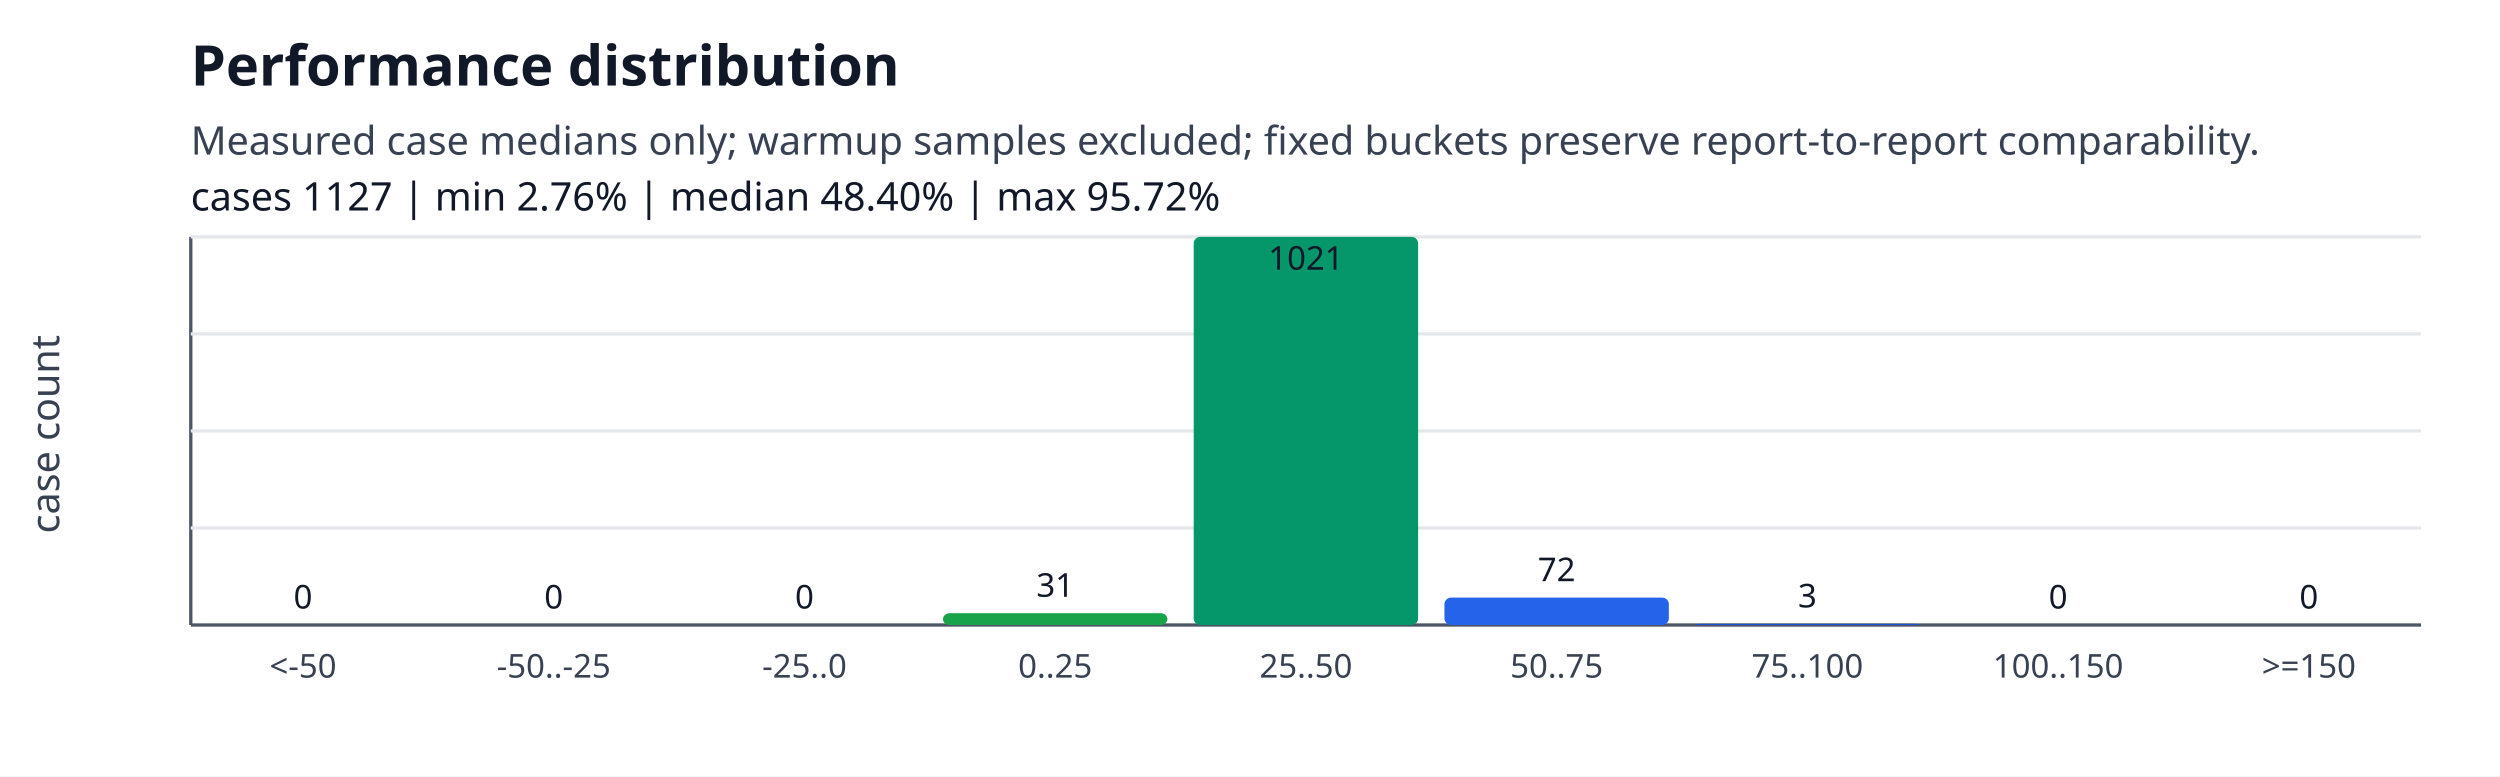
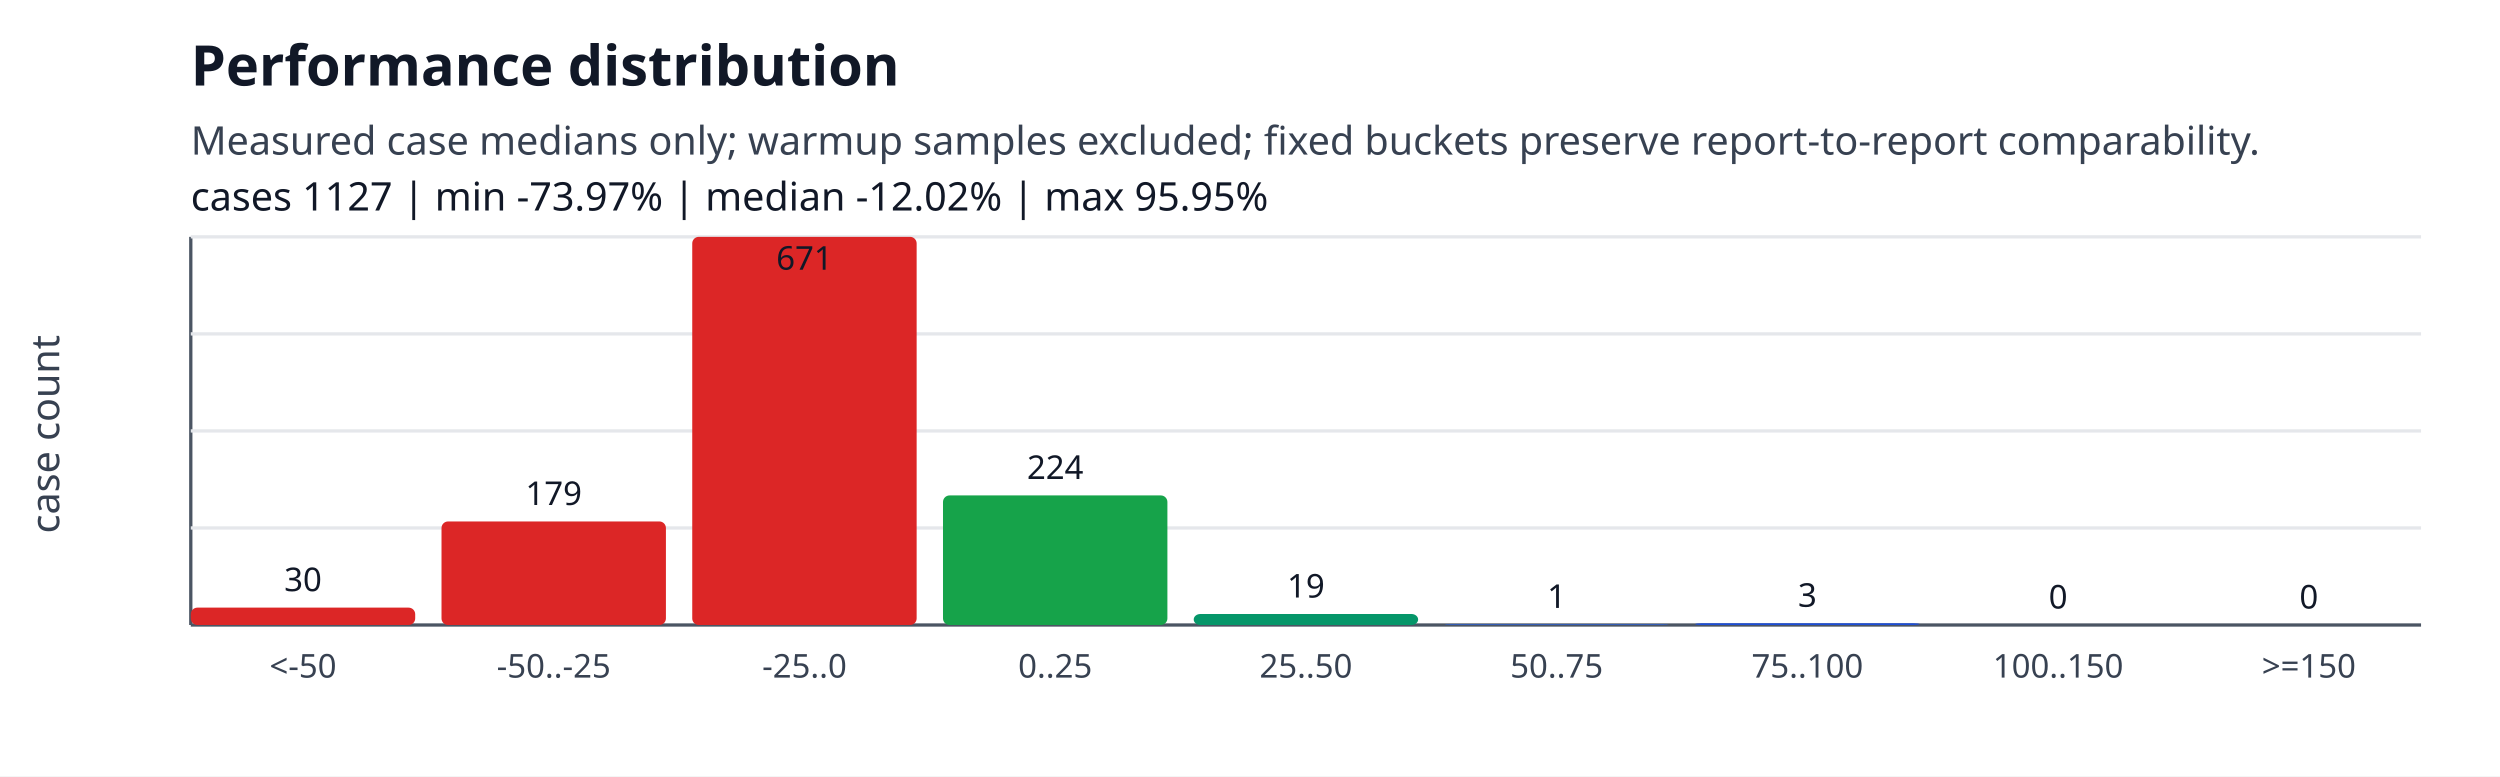
<svg xmlns="http://www.w3.org/2000/svg" width="760" height="236" viewBox="0 0 760 236" role="img" aria-labelledby="perf-hist-title perf-hist-desc">
  <rect width="760" height="236" fill="#ffffff" />
  <text x="58" y="26" font-family="sans-serif" font-size="17" font-weight="700" fill="#111827">Performance distribution</text>
  <text x="58" y="47" font-family="sans-serif" font-size="12" fill="#374151">Measured case medians only; warmup samples excluded; fixed buckets preserve report-to-report comparability.</text>
-   <text x="58" y="64" font-family="sans-serif" font-size="12" fill="#111827">cases 1127 | min 2.76% | median 48.40% | max 95.72%</text>
+   <text x="58" y="64" font-family="sans-serif" font-size="12" fill="#111827">cases 1127 | min -73.97% | median -12.02% | max 95.95%</text>
  <line x1="58" y1="190" x2="736.00" y2="190" stroke="#4b5563" />
  <line x1="58" y1="72" x2="58" y2="190" stroke="#4b5563" />
  <line x1="58" y1="160.50" x2="736.00" y2="160.50" stroke="#e5e7eb" />
  <line x1="58" y1="131.00" x2="736.00" y2="131.00" stroke="#e5e7eb" />
  <line x1="58" y1="101.50" x2="736.00" y2="101.50" stroke="#e5e7eb" />
  <line x1="58" y1="72.00" x2="736.00" y2="72.00" stroke="#e5e7eb" />
-   <rect x="58.00" y="190.00" width="68.22" height="0.00" rx="2" fill="#dc2626" />
-   <text x="92.11" y="185.00" font-family="sans-serif" font-size="10" fill="#111827" text-anchor="middle">0</text>
+   <rect x="58.00" y="184.72" width="68.22" height="5.28" rx="2" fill="#dc2626" />
+   <text x="92.11" y="179.72" font-family="sans-serif" font-size="10" fill="#111827" text-anchor="middle">30</text>
  <text x="92.11" y="206.00" font-family="sans-serif" font-size="10" fill="#374151" text-anchor="middle">&lt;-50</text>
-   <rect x="134.22" y="190.00" width="68.22" height="0.00" rx="2" fill="#dc2626" />
-   <text x="168.33" y="185.00" font-family="sans-serif" font-size="10" fill="#111827" text-anchor="middle">0</text>
+   <rect x="134.22" y="158.52" width="68.22" height="31.48" rx="2" fill="#dc2626" />
+   <text x="168.33" y="153.52" font-family="sans-serif" font-size="10" fill="#111827" text-anchor="middle">179</text>
  <text x="168.33" y="206.00" font-family="sans-serif" font-size="10" fill="#374151" text-anchor="middle">-50..-25</text>
-   <rect x="210.44" y="190.00" width="68.22" height="0.00" rx="2" fill="#dc2626" />
-   <text x="244.56" y="185.00" font-family="sans-serif" font-size="10" fill="#111827" text-anchor="middle">0</text>
+   <rect x="210.44" y="72.00" width="68.22" height="118.00" rx="2" fill="#dc2626" />
+   <text x="244.56" y="82.00" font-family="sans-serif" font-size="10" fill="#111827" text-anchor="middle">671</text>
  <text x="244.56" y="206.00" font-family="sans-serif" font-size="10" fill="#374151" text-anchor="middle">-25..0</text>
-   <rect x="286.67" y="186.42" width="68.22" height="3.58" rx="2" fill="#16a34a" />
-   <text x="320.78" y="181.42" font-family="sans-serif" font-size="10" fill="#111827" text-anchor="middle">31</text>
+   <rect x="286.67" y="150.61" width="68.22" height="39.39" rx="2" fill="#16a34a" />
+   <text x="320.78" y="145.61" font-family="sans-serif" font-size="10" fill="#111827" text-anchor="middle">224</text>
  <text x="320.78" y="206.00" font-family="sans-serif" font-size="10" fill="#374151" text-anchor="middle">0..25</text>
-   <rect x="362.89" y="72.00" width="68.22" height="118.00" rx="2" fill="#059669" />
-   <text x="397.00" y="82.00" font-family="sans-serif" font-size="10" fill="#111827" text-anchor="middle">1021</text>
+   <rect x="362.89" y="186.66" width="68.22" height="3.34" rx="2" fill="#059669" />
+   <text x="397.00" y="181.66" font-family="sans-serif" font-size="10" fill="#111827" text-anchor="middle">19</text>
  <text x="397.00" y="206.00" font-family="sans-serif" font-size="10" fill="#374151" text-anchor="middle">25..50</text>
-   <rect x="439.11" y="181.68" width="68.22" height="8.32" rx="2" fill="#2563eb" />
-   <text x="473.22" y="176.68" font-family="sans-serif" font-size="10" fill="#111827" text-anchor="middle">72</text>
+   <rect x="439.11" y="189.82" width="68.22" height="0.18" rx="2" fill="#2563eb" />
+   <text x="473.22" y="184.82" font-family="sans-serif" font-size="10" fill="#111827" text-anchor="middle">1</text>
  <text x="473.22" y="206.00" font-family="sans-serif" font-size="10" fill="#374151" text-anchor="middle">50..75</text>
-   <rect x="515.33" y="189.65" width="68.22" height="0.35" rx="2" fill="#1d4ed8" />
-   <text x="549.44" y="184.65" font-family="sans-serif" font-size="10" fill="#111827" text-anchor="middle">3</text>
+   <rect x="515.33" y="189.47" width="68.22" height="0.53" rx="2" fill="#1d4ed8" />
+   <text x="549.44" y="184.47" font-family="sans-serif" font-size="10" fill="#111827" text-anchor="middle">3</text>
  <text x="549.44" y="206.00" font-family="sans-serif" font-size="10" fill="#374151" text-anchor="middle">75..100</text>
  <rect x="591.56" y="190.00" width="68.22" height="0.00" rx="2" fill="#1d4ed8" />
  <text x="625.67" y="185.00" font-family="sans-serif" font-size="10" fill="#111827" text-anchor="middle">0</text>
  <text x="625.67" y="206.00" font-family="sans-serif" font-size="10" fill="#374151" text-anchor="middle">100..150</text>
  <rect x="667.78" y="190.00" width="68.22" height="0.00" rx="2" fill="#1d4ed8" />
  <text x="701.89" y="185.00" font-family="sans-serif" font-size="10" fill="#111827" text-anchor="middle">0</text>
  <text x="701.89" y="206.00" font-family="sans-serif" font-size="10" fill="#374151" text-anchor="middle">&gt;=150</text>
  <text x="18" y="132" font-family="sans-serif" font-size="12" fill="#374151" transform="rotate(-90 18 132)" text-anchor="middle">case count</text>
</svg>
